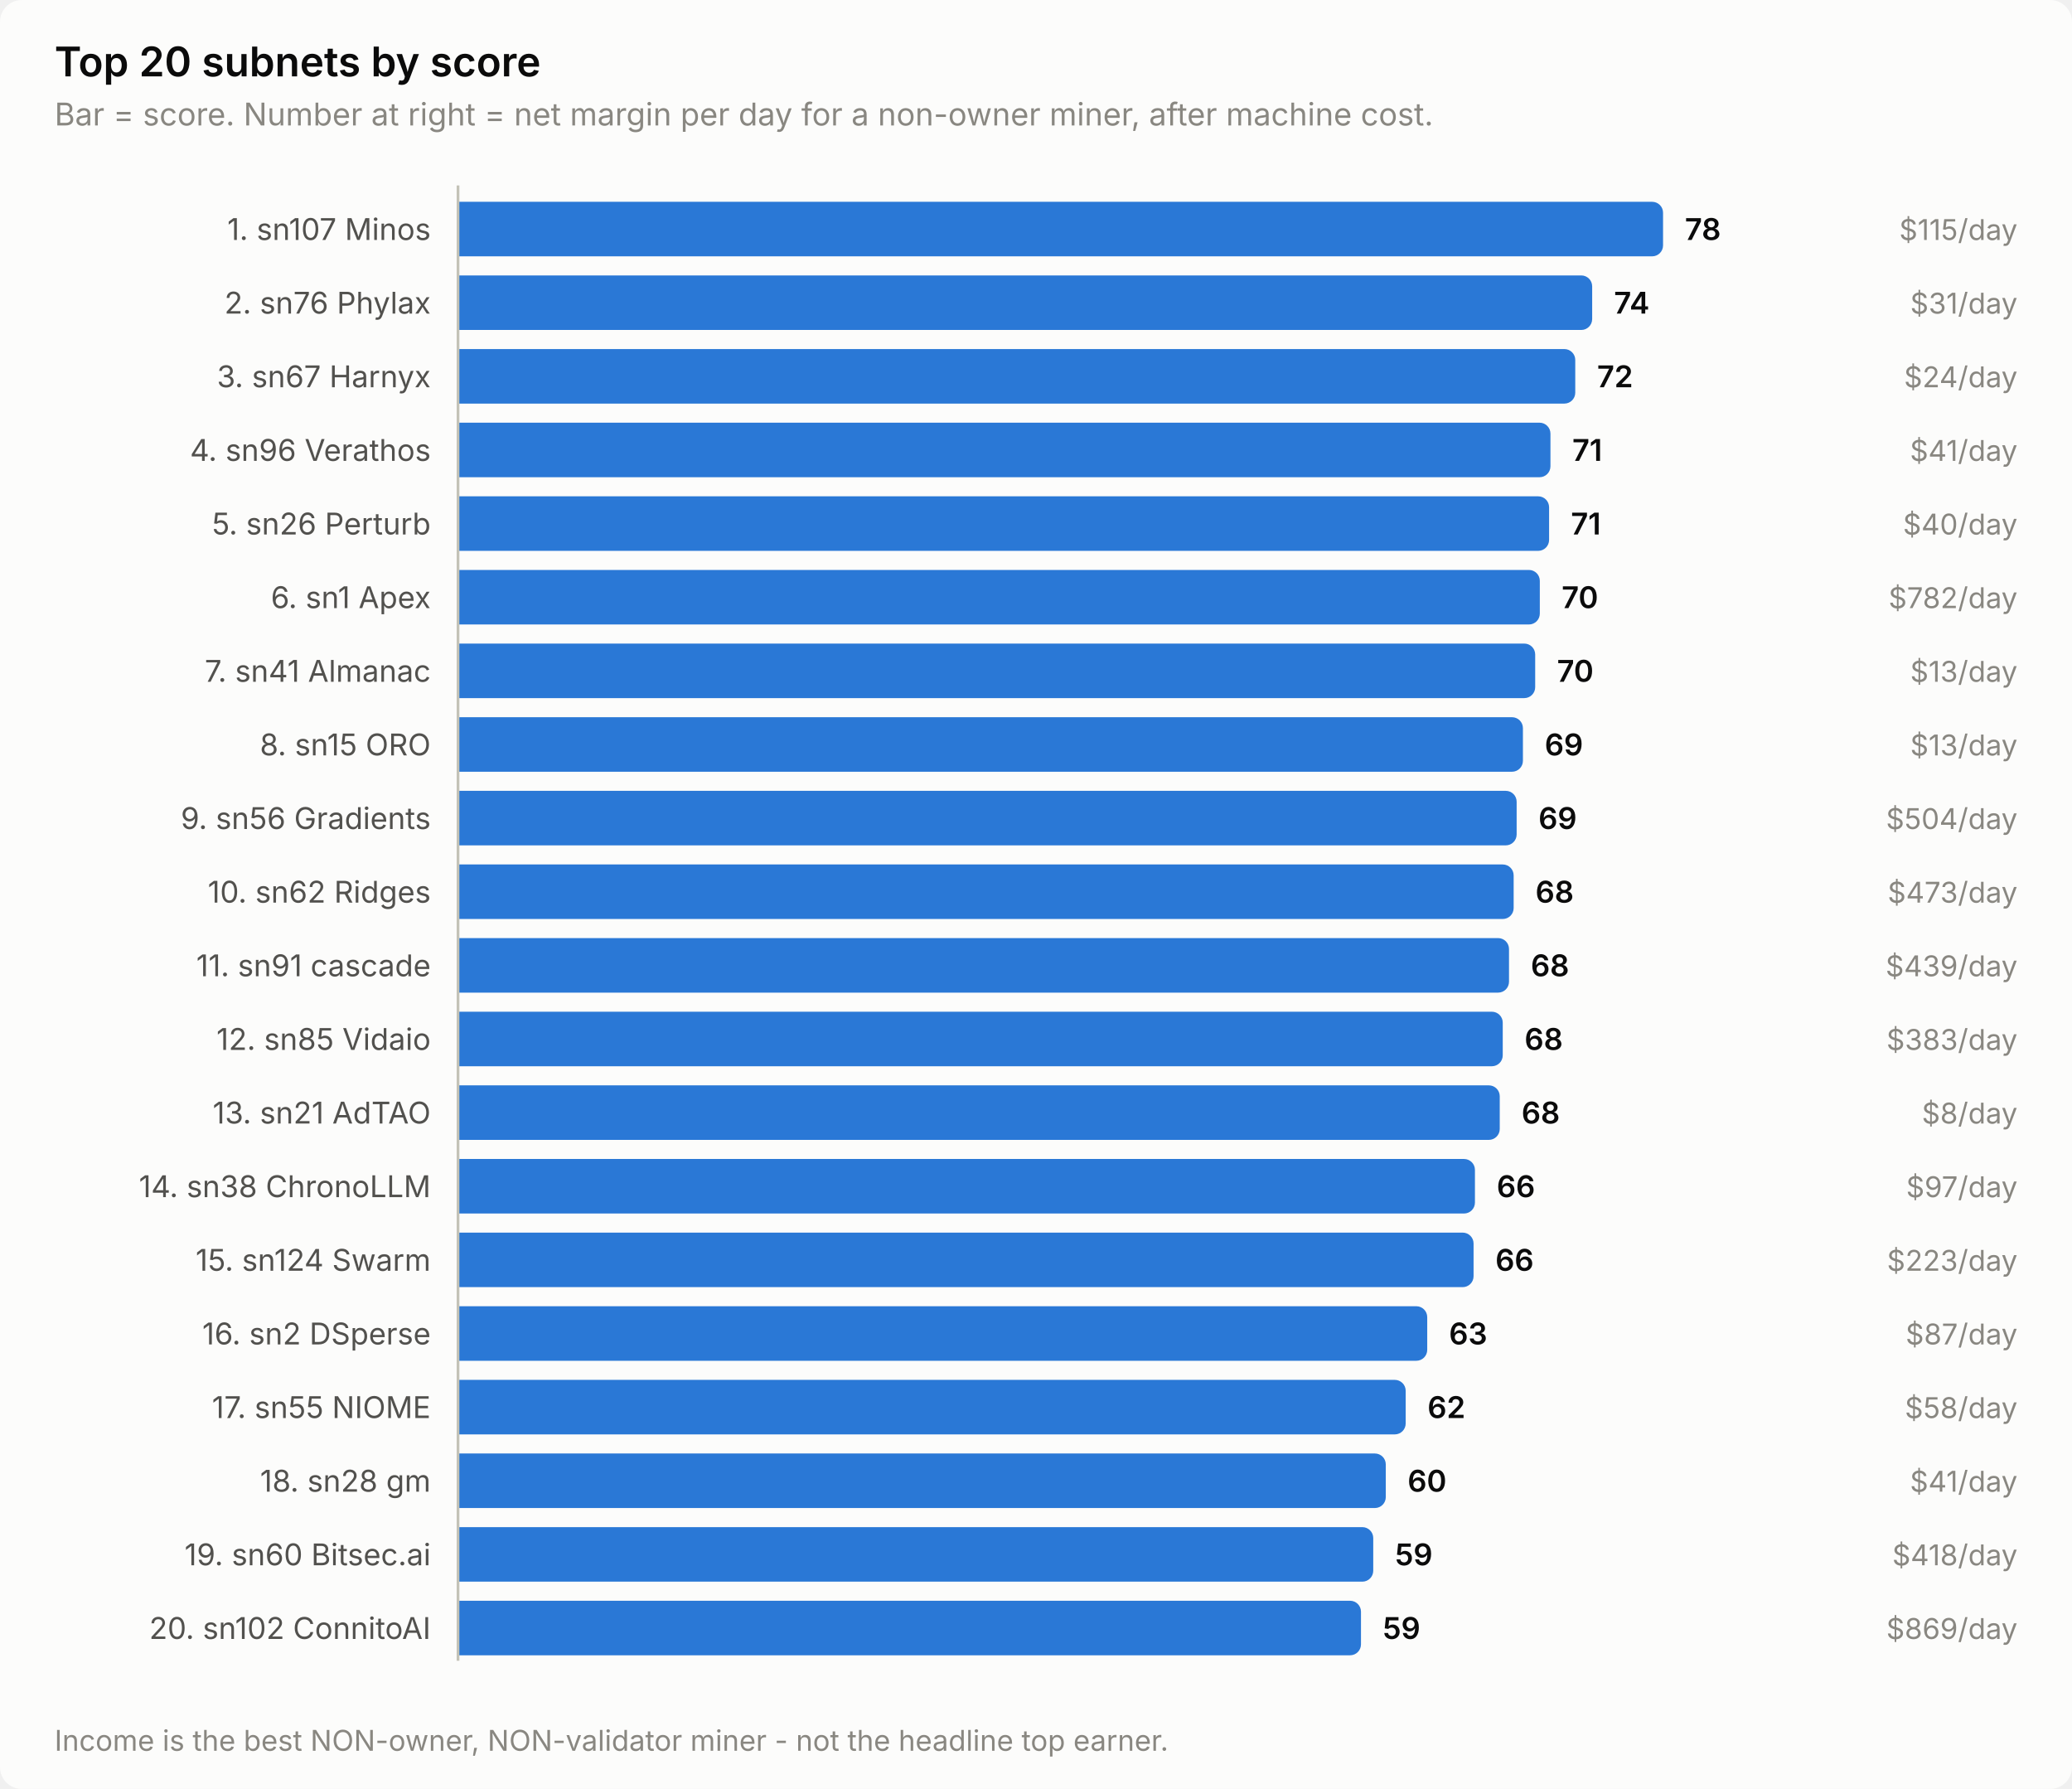
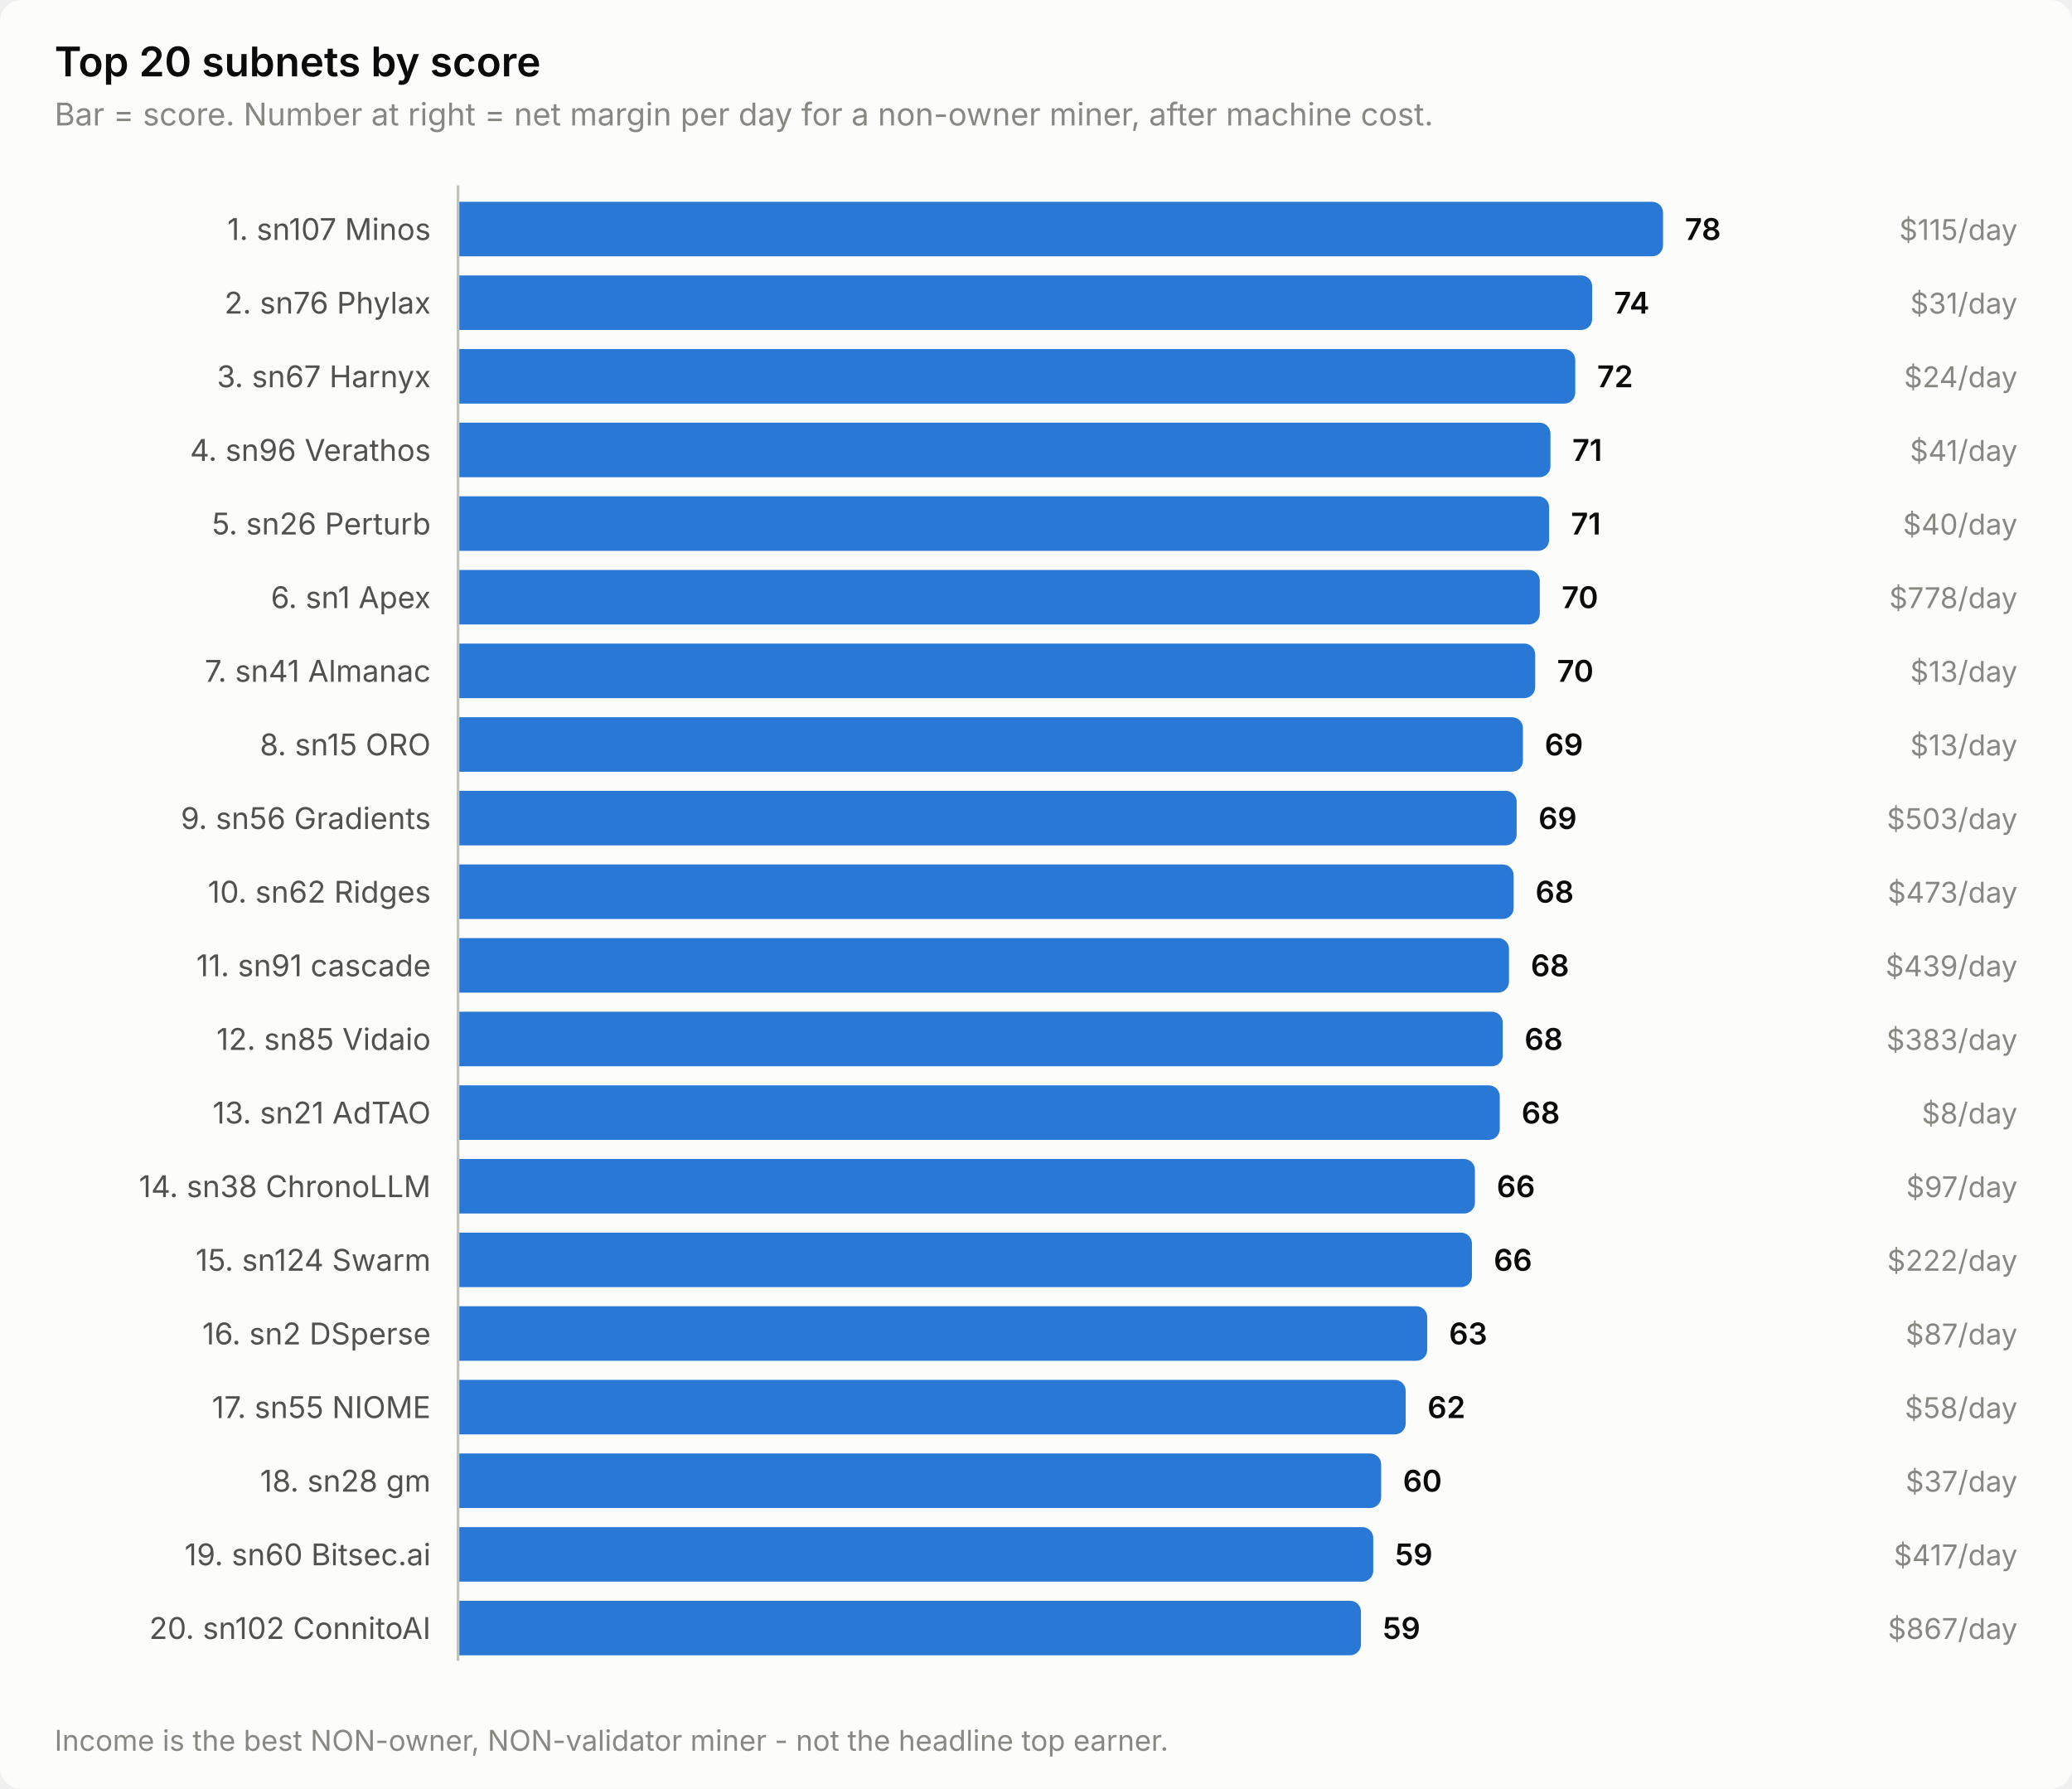
<svg xmlns="http://www.w3.org/2000/svg" width="760" height="656" viewBox="0 0 760 656" role="img" aria-label="Top 20 subnets by score">
  <style>
    text { font-family: system-ui, -apple-system, 'Segoe UI', sans-serif; }
    .t-title { font-size: 15px; font-weight: 600; }
    .t-sub { font-size: 11.5px; }
    .t-lab { font-size: 11px; }
    .t-val { font-size: 11px; font-weight: 600; font-variant-numeric: tabular-nums; }
    .t-tick { font-size: 10.5px; font-variant-numeric: tabular-nums; }

    .surface { fill: #fcfcfb; }
    .ink { fill: #0b0b0b; }
    .ink2 { fill: #52514e; }
    .muted { fill: #898781; }
    .grid { stroke: #e1e0d9; }
    .axis { stroke: #c3c2b7; }
    .accent { fill: #2a78d6; }
    .critical { fill: #d03b3b; }
    .deemph { fill: #d8d7d0; }

    @media (prefers-color-scheme: dark) {
      .surface { fill: #1a1a19; }
      .ink { fill: #ffffff; }
      .ink2 { fill: #c3c2b7; }
      .muted { fill: #898781; }
      .grid { stroke: #2c2c2a; }
      .axis { stroke: #383835; }
      .accent { fill: #3987e5; }
      .deemph { fill: #3a3a37; }
    }
</style>
  <rect class="surface" width="760" height="656" rx="8" />
  <text class="ink t-title" x="20" y="28">Top 20 subnets by score</text>
  <text class="muted t-sub" x="20" y="46">Bar = score. Number at right = net margin per day for a non-owner miner, after machine cost.</text>
  <text class="ink2 t-lab" x="158" y="88" text-anchor="end">1. sn107 Minos</text>
  <path class="accent" d="M168.0,74.0 H606.0 a4.0,4.0 0 0 1 4.0,4.0 V90.0 a4.0,4.0 0 0 1 -4.0,4.0 H168.0 Z" />
  <text class="ink t-val" x="618.0" y="88">78</text>
  <text class="muted t-tick" x="740" y="88" text-anchor="end">$115/day</text>
  <text class="ink2 t-lab" x="158" y="115" text-anchor="end">2. sn76 Phylax</text>
  <path class="accent" d="M168.0,101.0 H580.0 a4.0,4.0 0 0 1 4.0,4.0 V117.0 a4.0,4.0 0 0 1 -4.0,4.0 H168.0 Z" />
  <text class="ink t-val" x="592.0" y="115">74</text>
  <text class="muted t-tick" x="740" y="115" text-anchor="end">$31/day</text>
  <text class="ink2 t-lab" x="158" y="142" text-anchor="end">3. sn67 Harnyx</text>
  <path class="accent" d="M168.0,128.0 H573.8 a4.0,4.0 0 0 1 4.0,4.0 V144.0 a4.0,4.0 0 0 1 -4.0,4.0 H168.0 Z" />
  <text class="ink t-val" x="585.8" y="142">72</text>
  <text class="muted t-tick" x="740" y="142" text-anchor="end">$24/day</text>
  <text class="ink2 t-lab" x="158" y="169" text-anchor="end">4. sn96 Verathos</text>
  <path class="accent" d="M168.0,155.0 H564.7 a4.0,4.0 0 0 1 4.0,4.0 V171.0 a4.0,4.0 0 0 1 -4.0,4.0 H168.0 Z" />
  <text class="ink t-val" x="576.7" y="169">71</text>
  <text class="muted t-tick" x="740" y="169" text-anchor="end">$41/day</text>
  <text class="ink2 t-lab" x="158" y="196" text-anchor="end">5. sn26 Perturb</text>
  <path class="accent" d="M168.0,182.0 H564.2 a4.0,4.0 0 0 1 4.0,4.0 V198.0 a4.0,4.0 0 0 1 -4.0,4.0 H168.0 Z" />
  <text class="ink t-val" x="576.2" y="196">71</text>
  <text class="muted t-tick" x="740" y="196" text-anchor="end">$40/day</text>
  <text class="ink2 t-lab" x="158" y="223" text-anchor="end">6. sn1 Apex</text>
  <path class="accent" d="M168.0,209.0 H560.8 a4.0,4.0 0 0 1 4.0,4.0 V225.0 a4.0,4.0 0 0 1 -4.0,4.0 H168.0 Z" />
  <text class="ink t-val" x="572.8" y="223">70</text>
-   <text class="muted t-tick" x="740" y="223" text-anchor="end">$782/day</text>
+   <text class="muted t-tick" x="740" y="223" text-anchor="end">$778/day</text>
  <text class="ink2 t-lab" x="158" y="250" text-anchor="end">7. sn41 Almanac</text>
  <path class="accent" d="M168.0,236.0 H559.1 a4.0,4.0 0 0 1 4.0,4.0 V252.0 a4.0,4.0 0 0 1 -4.0,4.0 H168.0 Z" />
  <text class="ink t-val" x="571.1" y="250">70</text>
  <text class="muted t-tick" x="740" y="250" text-anchor="end">$13/day</text>
  <text class="ink2 t-lab" x="158" y="277" text-anchor="end">8. sn15 ORO</text>
  <path class="accent" d="M168.0,263.0 H554.6 a4.0,4.0 0 0 1 4.0,4.0 V279.0 a4.0,4.0 0 0 1 -4.0,4.0 H168.0 Z" />
  <text class="ink t-val" x="566.6" y="277">69</text>
  <text class="muted t-tick" x="740" y="277" text-anchor="end">$13/day</text>
  <text class="ink2 t-lab" x="158" y="304" text-anchor="end">9. sn56 Gradients</text>
  <path class="accent" d="M168.0,290.0 H552.3 a4.0,4.0 0 0 1 4.0,4.0 V306.0 a4.0,4.0 0 0 1 -4.0,4.0 H168.0 Z" />
  <text class="ink t-val" x="564.3" y="304">69</text>
-   <text class="muted t-tick" x="740" y="304" text-anchor="end">$504/day</text>
+   <text class="muted t-tick" x="740" y="304" text-anchor="end">$503/day</text>
  <text class="ink2 t-lab" x="158" y="331" text-anchor="end">10. sn62 Ridges</text>
  <path class="accent" d="M168.0,317.0 H551.2 a4.0,4.0 0 0 1 4.0,4.0 V333.0 a4.0,4.0 0 0 1 -4.0,4.0 H168.0 Z" />
  <text class="ink t-val" x="563.2" y="331">68</text>
  <text class="muted t-tick" x="740" y="331" text-anchor="end">$473/day</text>
  <text class="ink2 t-lab" x="158" y="358" text-anchor="end">11. sn91 cascade</text>
  <path class="accent" d="M168.0,344.0 H549.5 a4.0,4.0 0 0 1 4.0,4.0 V360.0 a4.0,4.0 0 0 1 -4.0,4.0 H168.0 Z" />
  <text class="ink t-val" x="561.5" y="358">68</text>
  <text class="muted t-tick" x="740" y="358" text-anchor="end">$439/day</text>
  <text class="ink2 t-lab" x="158" y="385" text-anchor="end">12. sn85 Vidaio</text>
  <path class="accent" d="M168.0,371.0 H547.2 a4.0,4.0 0 0 1 4.0,4.0 V387.0 a4.0,4.0 0 0 1 -4.0,4.0 H168.0 Z" />
  <text class="ink t-val" x="559.2" y="385">68</text>
  <text class="muted t-tick" x="740" y="385" text-anchor="end">$383/day</text>
  <text class="ink2 t-lab" x="158" y="412" text-anchor="end">13. sn21 AdTAO</text>
  <path class="accent" d="M168.0,398.0 H546.1 a4.0,4.0 0 0 1 4.0,4.0 V414.0 a4.0,4.0 0 0 1 -4.0,4.0 H168.0 Z" />
  <text class="ink t-val" x="558.1" y="412">68</text>
  <text class="muted t-tick" x="740" y="412" text-anchor="end">$8/day</text>
  <text class="ink2 t-lab" x="158" y="439" text-anchor="end">14. sn38 ChronoLLM</text>
  <path class="accent" d="M168.0,425.0 H537.0 a4.0,4.0 0 0 1 4.0,4.0 V441.0 a4.0,4.0 0 0 1 -4.0,4.0 H168.0 Z" />
  <text class="ink t-val" x="549.0" y="439">66</text>
  <text class="muted t-tick" x="740" y="439" text-anchor="end">$97/day</text>
  <text class="ink2 t-lab" x="158" y="466" text-anchor="end">15. sn124 Swarm</text>
-   <path class="accent" d="M168.0,452.0 H536.5 a4.0,4.0 0 0 1 4.0,4.0 V468.0 a4.0,4.0 0 0 1 -4.0,4.0 H168.0 Z" />
-   <text class="ink t-val" x="548.5" y="466">66</text>
-   <text class="muted t-tick" x="740" y="466" text-anchor="end">$223/day</text>
+   <path class="accent" d="M168.0,452.0 H535.9 a4.0,4.0 0 0 1 4.0,4.0 V468.0 a4.0,4.0 0 0 1 -4.0,4.0 H168.0 Z" />
+   <text class="ink t-val" x="547.9" y="466">66</text>
+   <text class="muted t-tick" x="740" y="466" text-anchor="end">$222/day</text>
  <text class="ink2 t-lab" x="158" y="493" text-anchor="end">16. sn2 DSperse</text>
  <path class="accent" d="M168.0,479.0 H519.5 a4.0,4.0 0 0 1 4.0,4.0 V495.0 a4.0,4.0 0 0 1 -4.0,4.0 H168.0 Z" />
  <text class="ink t-val" x="531.5" y="493">63</text>
  <text class="muted t-tick" x="740" y="493" text-anchor="end">$87/day</text>
  <text class="ink2 t-lab" x="158" y="520" text-anchor="end">17. sn55 NIOME</text>
  <path class="accent" d="M168.0,506.0 H511.6 a4.0,4.0 0 0 1 4.0,4.0 V522.0 a4.0,4.0 0 0 1 -4.0,4.0 H168.0 Z" />
  <text class="ink t-val" x="523.6" y="520">62</text>
  <text class="muted t-tick" x="740" y="520" text-anchor="end">$58/day</text>
  <text class="ink2 t-lab" x="158" y="547" text-anchor="end">18. sn28 gm</text>
-   <path class="accent" d="M168.0,533.0 H504.3 a4.0,4.0 0 0 1 4.0,4.0 V549.0 a4.0,4.0 0 0 1 -4.0,4.0 H168.0 Z" />
-   <text class="ink t-val" x="516.3" y="547">60</text>
-   <text class="muted t-tick" x="740" y="547" text-anchor="end">$41/day</text>
+   <path class="accent" d="M168.0,533.0 H502.6 a4.0,4.0 0 0 1 4.0,4.0 V549.0 a4.0,4.0 0 0 1 -4.0,4.0 H168.0 Z" />
+   <text class="ink t-val" x="514.6" y="547">60</text>
+   <text class="muted t-tick" x="740" y="547" text-anchor="end">$37/day</text>
  <text class="ink2 t-lab" x="158" y="574" text-anchor="end">19. sn60 Bitsec.ai</text>
  <path class="accent" d="M168.0,560.0 H499.7 a4.0,4.0 0 0 1 4.0,4.0 V576.0 a4.0,4.0 0 0 1 -4.0,4.0 H168.0 Z" />
  <text class="ink t-val" x="511.7" y="574">59</text>
-   <text class="muted t-tick" x="740" y="574" text-anchor="end">$418/day</text>
+   <text class="muted t-tick" x="740" y="574" text-anchor="end">$417/day</text>
  <text class="ink2 t-lab" x="158" y="601" text-anchor="end">20. sn102 ConnitoAI</text>
  <path class="accent" d="M168.0,587.0 H495.2 a4.0,4.0 0 0 1 4.0,4.0 V603.0 a4.0,4.0 0 0 1 -4.0,4.0 H168.0 Z" />
  <text class="ink t-val" x="507.2" y="601">59</text>
-   <text class="muted t-tick" x="740" y="601" text-anchor="end">$869/day</text>
+   <text class="muted t-tick" x="740" y="601" text-anchor="end">$867/day</text>
  <line class="axis" x1="168" y1="68" x2="168" y2="609" stroke-width="1" />
  <text class="muted t-tick" x="20" y="642">Income is the best NON-owner, NON-validator miner - not the headline top earner.</text>
</svg>
